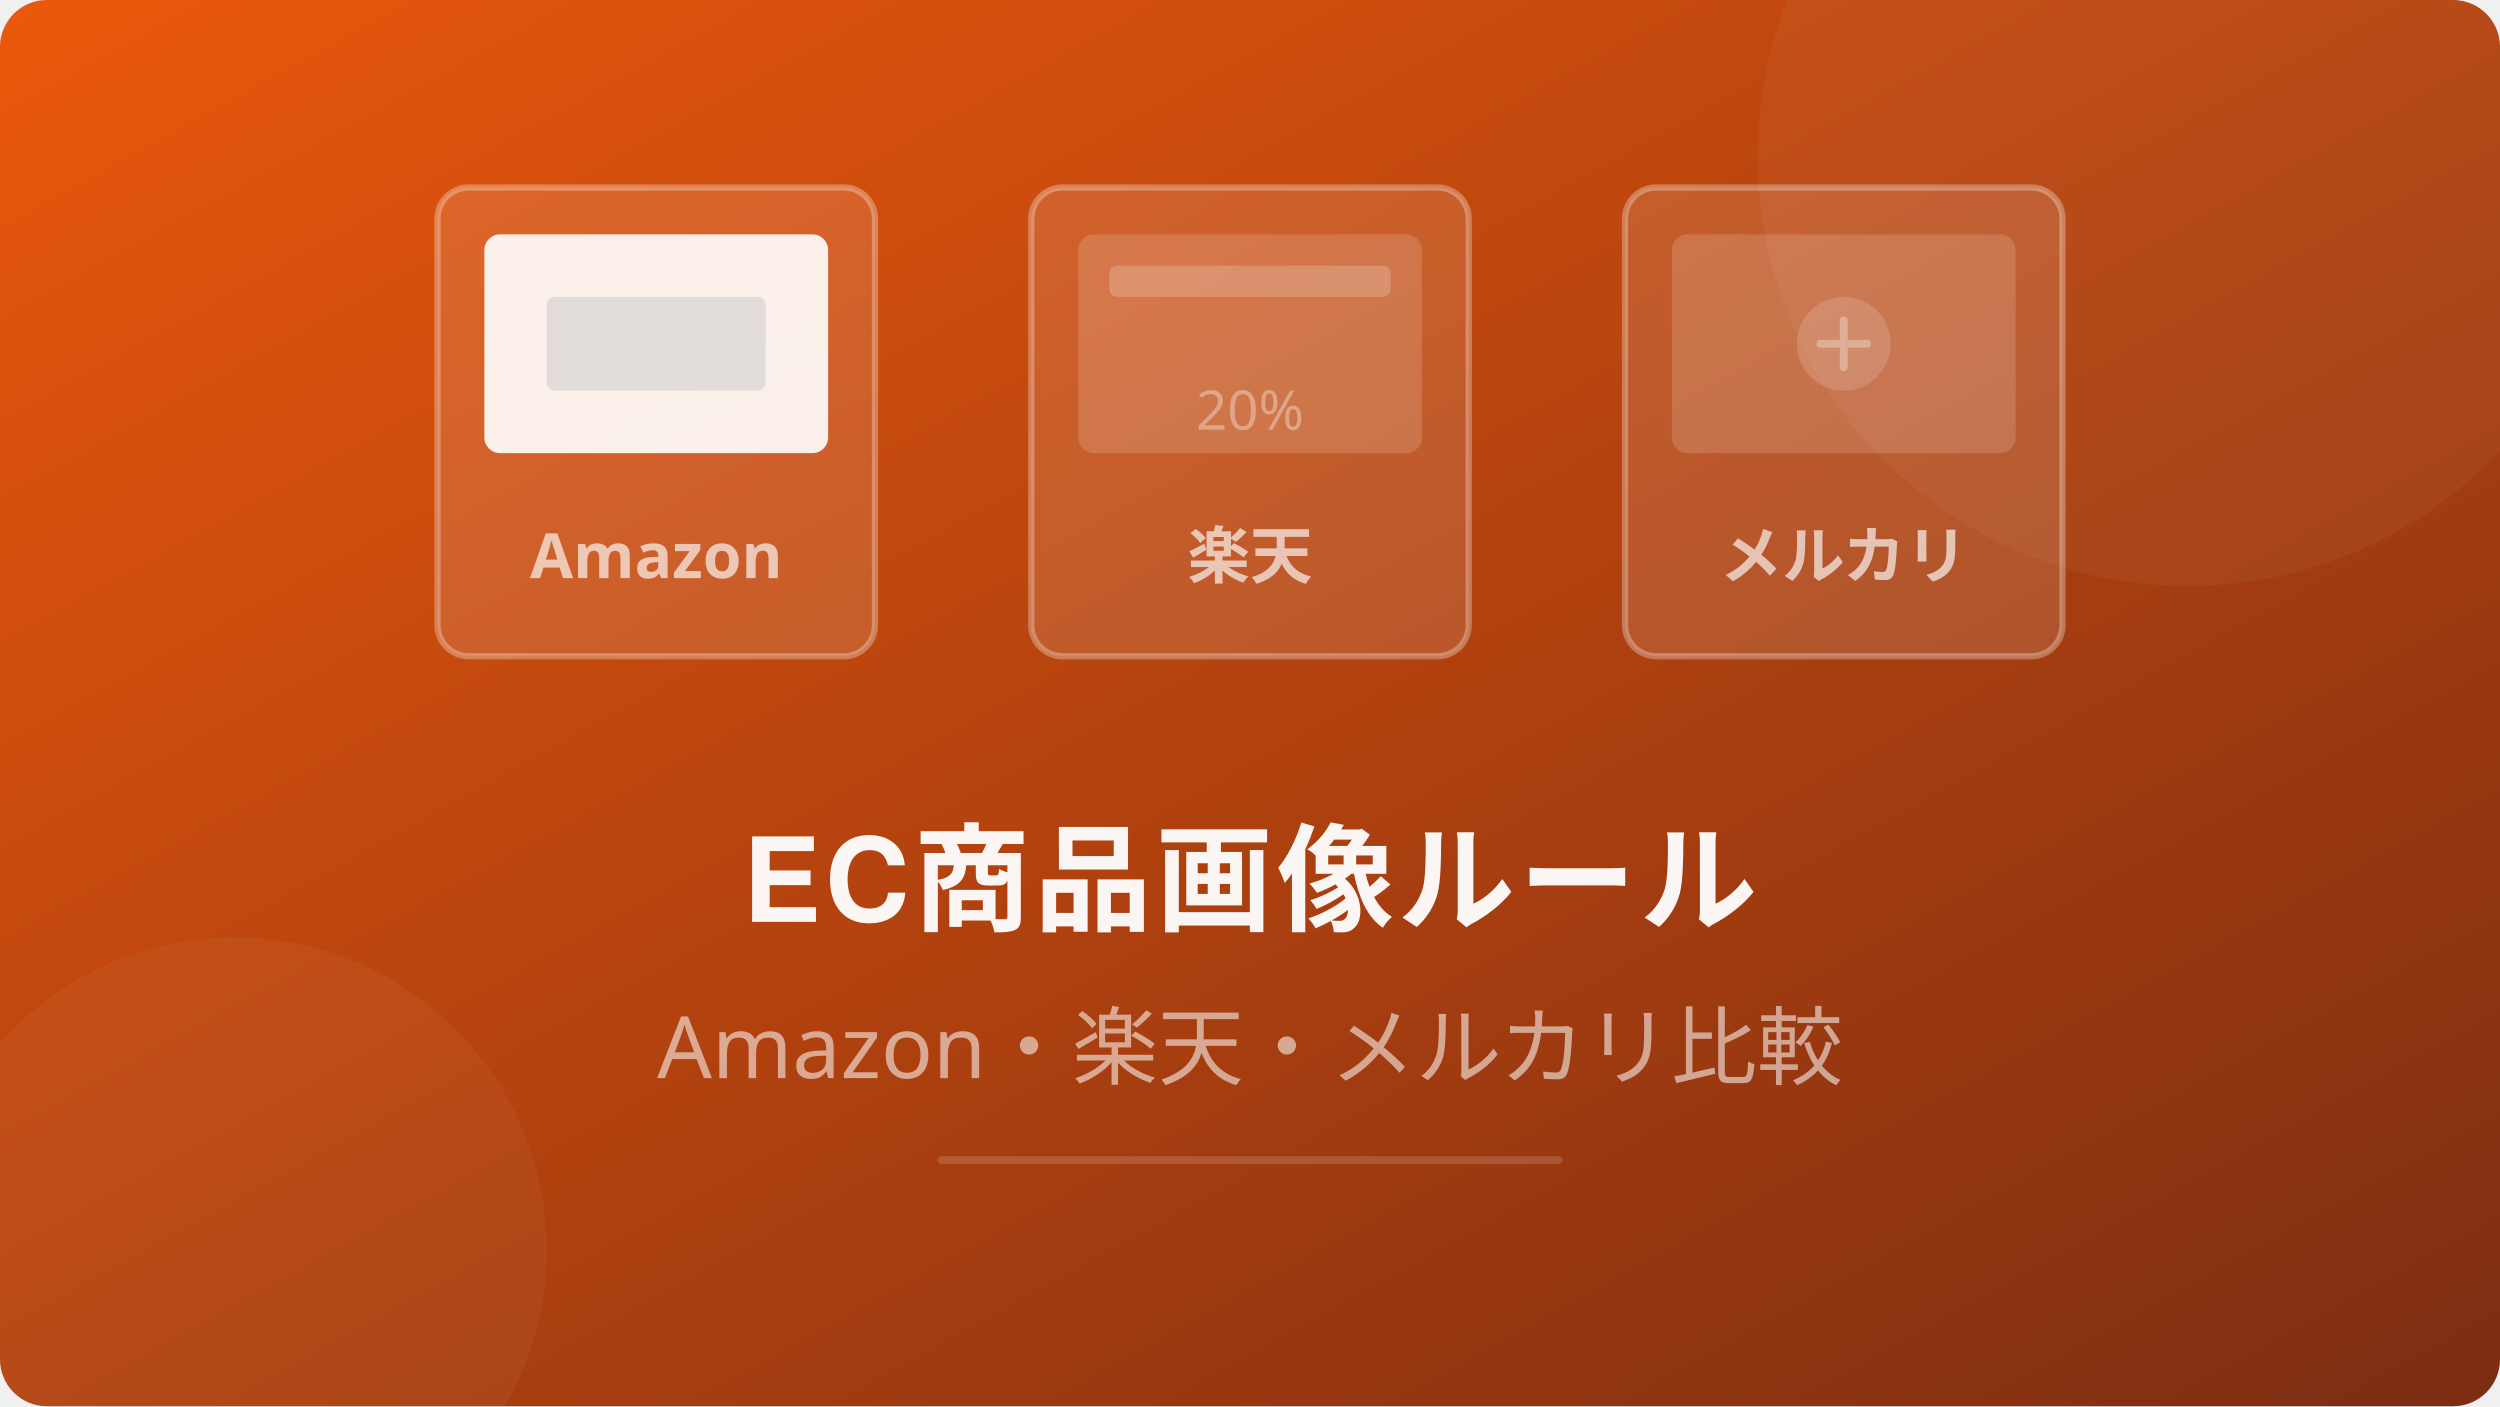
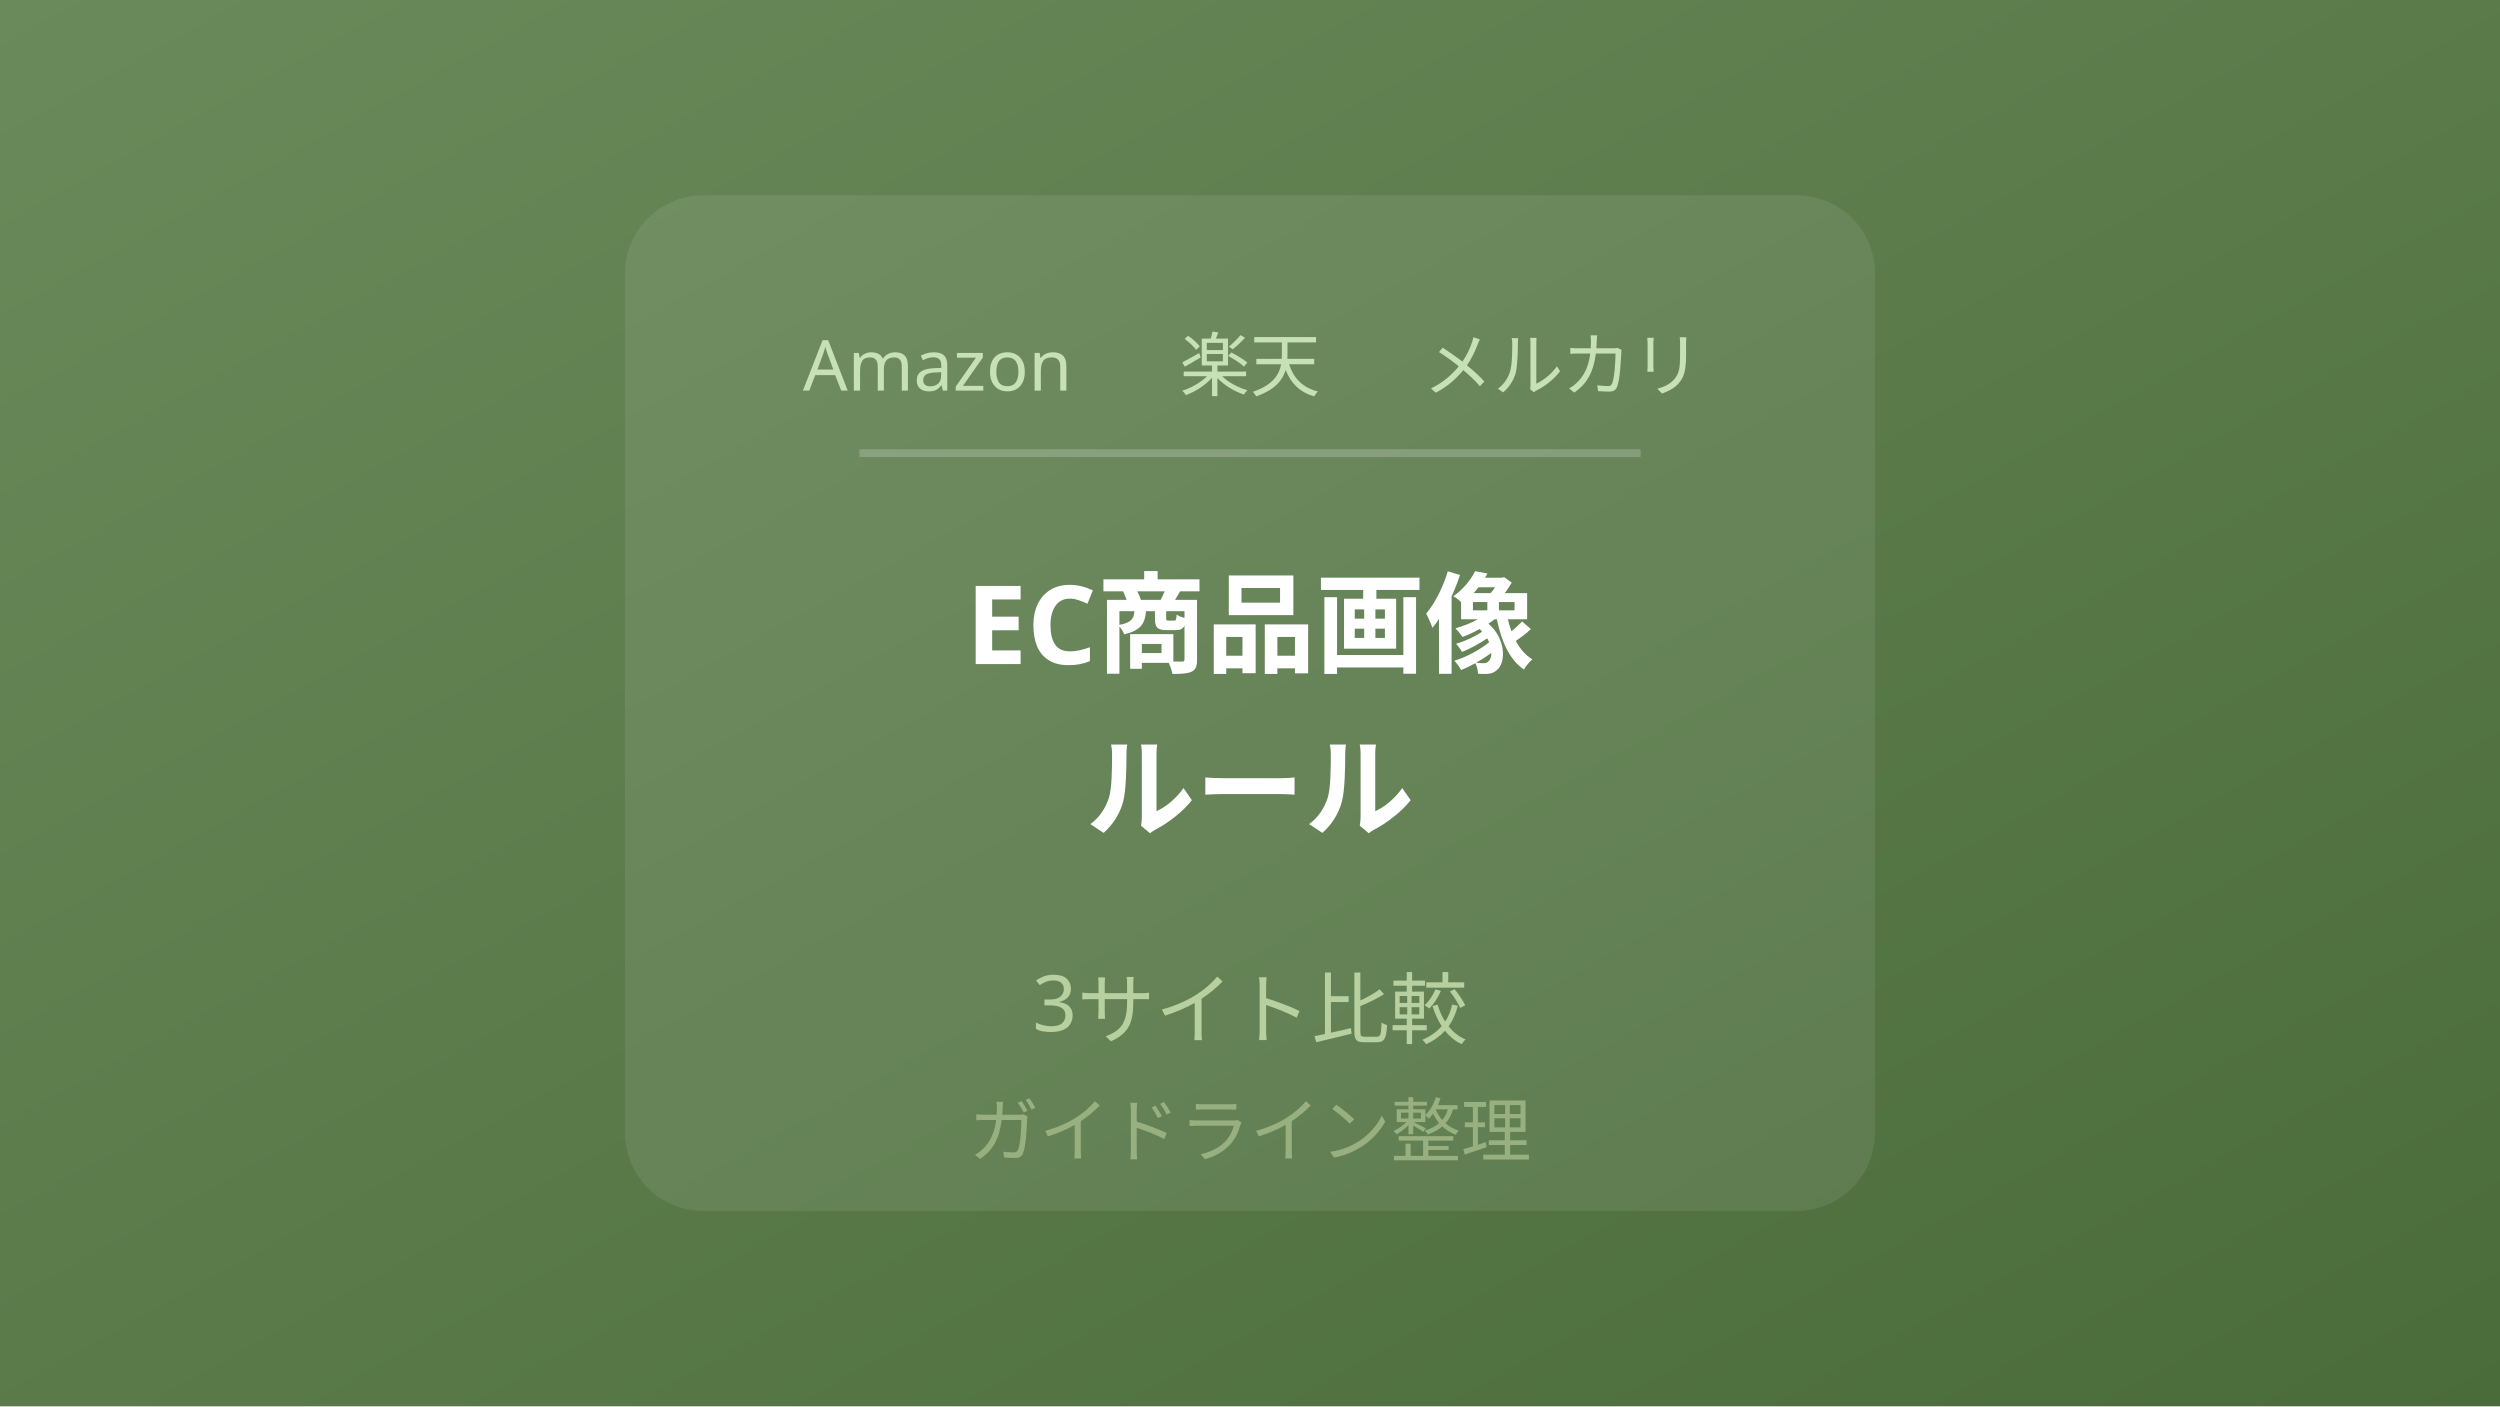
<svg xmlns="http://www.w3.org/2000/svg" viewBox="0 0 320 180">
  <defs>
-     <linearGradient id="g" x1="0" y1="0" x2="1" y2="1">
-       <stop offset="0%" stop-color="#ea580c" />
-       <stop offset="100%" stop-color="#7c2d12" />
+     <linearGradient id="bg7" x1="0%" y1="0%" x2="100%" y2="100%">
+       <stop offset="0%" style="stop-color:#6b8a5b" />
+       <stop offset="100%" style="stop-color:#4a6b3a" />
    </linearGradient>
  </defs>
-   <rect width="320" height="180" fill="url(#g)" rx="6" />
-   <circle cx="280" cy="20" r="55" fill="rgba(255,255,255,.04)" />
-   <circle cx="30" cy="160" r="40" fill="rgba(255,255,255,.04)" />
-   <rect x="56" y="24" width="56" height="60" rx="4" fill="rgba(255,255,255,.12)" stroke="rgba(255,255,255,.3)" stroke-width=".8" />
-   <rect x="62" y="30" width="44" height="28" rx="2" fill="rgba(255,255,255,.9)" />
-   <rect x="70" y="38" width="28" height="12" rx="1" fill="rgba(200,200,200,.5)" />
-   <text x="84" y="74" text-anchor="middle" fill="rgba(255,255,255,.65)" font-family="sans-serif" font-size="8" font-weight="700">Amazon</text>
-   <rect x="132" y="24" width="56" height="60" rx="4" fill="rgba(255,255,255,.12)" stroke="rgba(255,255,255,.3)" stroke-width=".8" />
-   <rect x="138" y="30" width="44" height="28" rx="2" fill="rgba(255,255,255,.15)" />
-   <rect x="142" y="34" width="36" height="4" rx="1" fill="rgba(255,255,255,.2)" />
-   <text x="160" y="55" text-anchor="middle" fill="rgba(255,255,255,.35)" font-family="sans-serif" font-size="7">20%</text>
-   <text x="160" y="74" text-anchor="middle" fill="rgba(255,255,255,.65)" font-family="sans-serif" font-size="8" font-weight="700">楽天</text>
-   <rect x="208" y="24" width="56" height="60" rx="4" fill="rgba(255,255,255,.12)" stroke="rgba(255,255,255,.3)" stroke-width=".8" />
-   <rect x="214" y="30" width="44" height="28" rx="2" fill="rgba(255,255,255,.15)" />
-   <circle cx="236" cy="44" r="6" fill="rgba(255,255,255,.15)" />
-   <path d="M233 44h6M236 41v6" stroke="rgba(255,255,255,.3)" stroke-width="1" stroke-linecap="round" />
-   <text x="236" y="74" text-anchor="middle" fill="rgba(255,255,255,.65)" font-family="sans-serif" font-size="8" font-weight="700">メルカリ</text>
-   <text x="160" y="118" text-anchor="middle" fill="rgba(255,255,255,.95)" font-family="'Helvetica Neue',sans-serif" font-size="15" font-weight="700" letter-spacing=".5">EC商品画像ルール</text>
-   <text x="160" y="138" text-anchor="middle" fill="rgba(255,255,255,.55)" font-family="sans-serif" font-size="11">Amazon・楽天・メルカリ比較</text>
-   <rect x="120" y="148" width="80" height="1" rx=".5" fill="rgba(255,255,255,.15)" />
+   <rect width="320" height="180" fill="url(#bg7)" />
+   <rect x="80" y="25" width="160" height="130" rx="10" fill="rgba(255,255,255,0.08)" />
+   <text x="120" y="50" text-anchor="middle" fill="#c8e0b8" font-family="sans-serif" font-size="9">Amazon</text>
+   <text x="160" y="50" text-anchor="middle" fill="#c8e0b8" font-family="sans-serif" font-size="9">楽天</text>
+   <text x="200" y="50" text-anchor="middle" fill="#c8e0b8" font-family="sans-serif" font-size="9">メルカリ</text>
+   <line x1="110" y1="58" x2="210" y2="58" stroke="rgba(255,255,255,0.2)" stroke-width="1" />
+   <text x="160" y="85" text-anchor="middle" fill="#fff" font-family="sans-serif" font-size="14" font-weight="bold">EC商品画像</text>
+   <text x="160" y="106" text-anchor="middle" fill="#fff" font-family="sans-serif" font-size="14" font-weight="bold">ルール</text>
+   <text x="160" y="132" text-anchor="middle" fill="#b8d0a0" font-family="sans-serif" font-size="10">3サイト比較</text>
+   <text x="160" y="148" text-anchor="middle" fill="#98b080" font-family="sans-serif" font-size="9">ガイドライン整理</text>
</svg>
